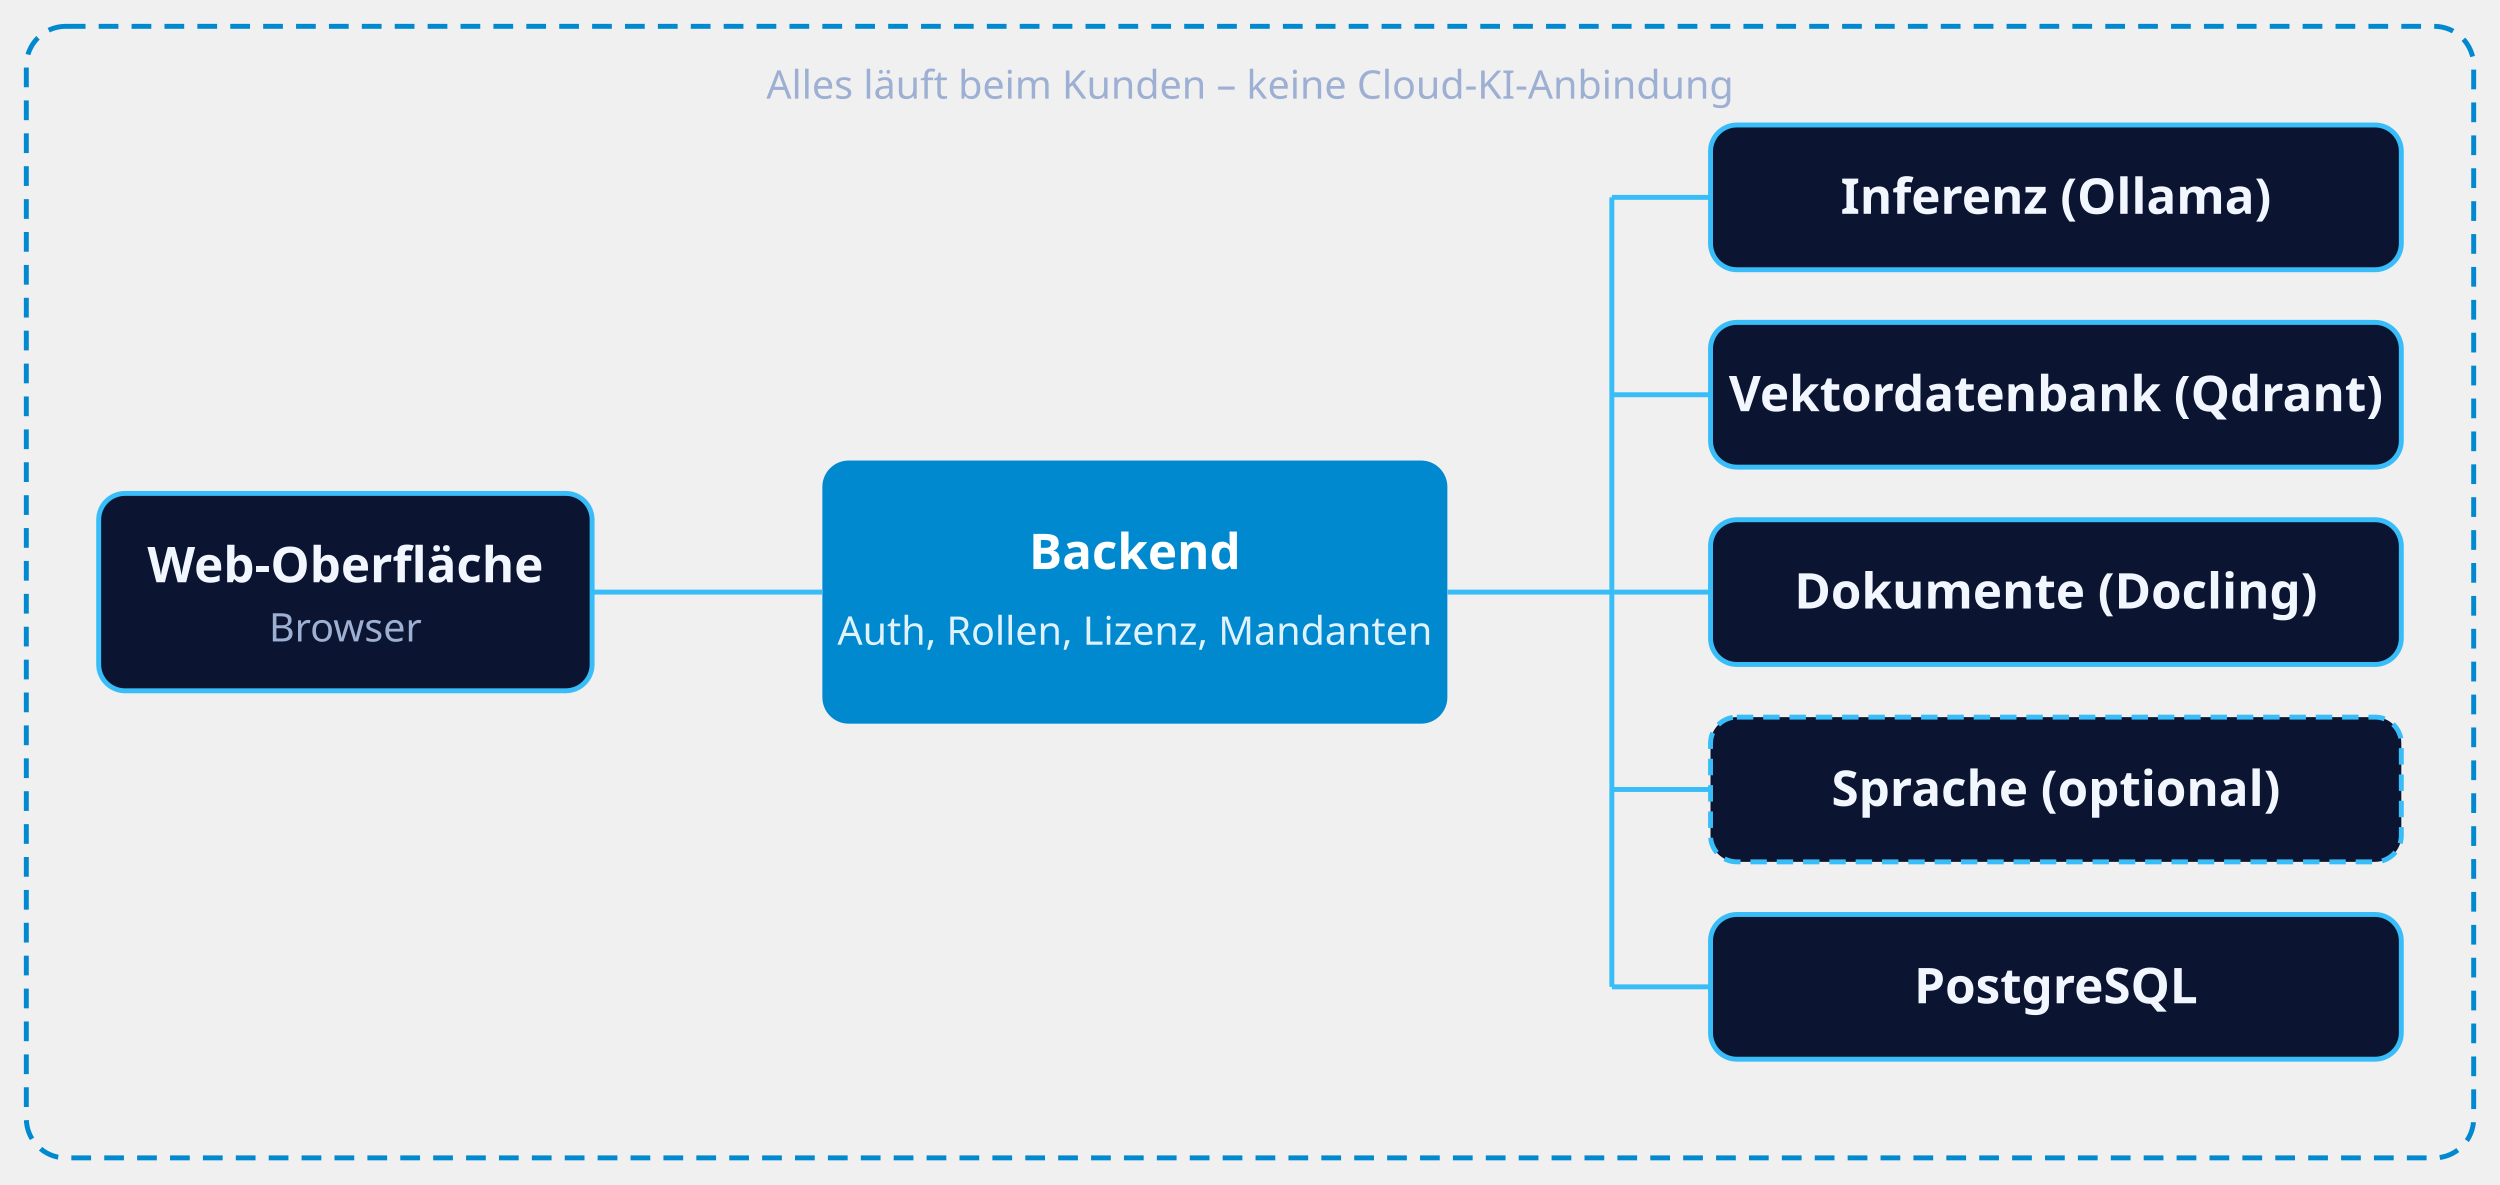
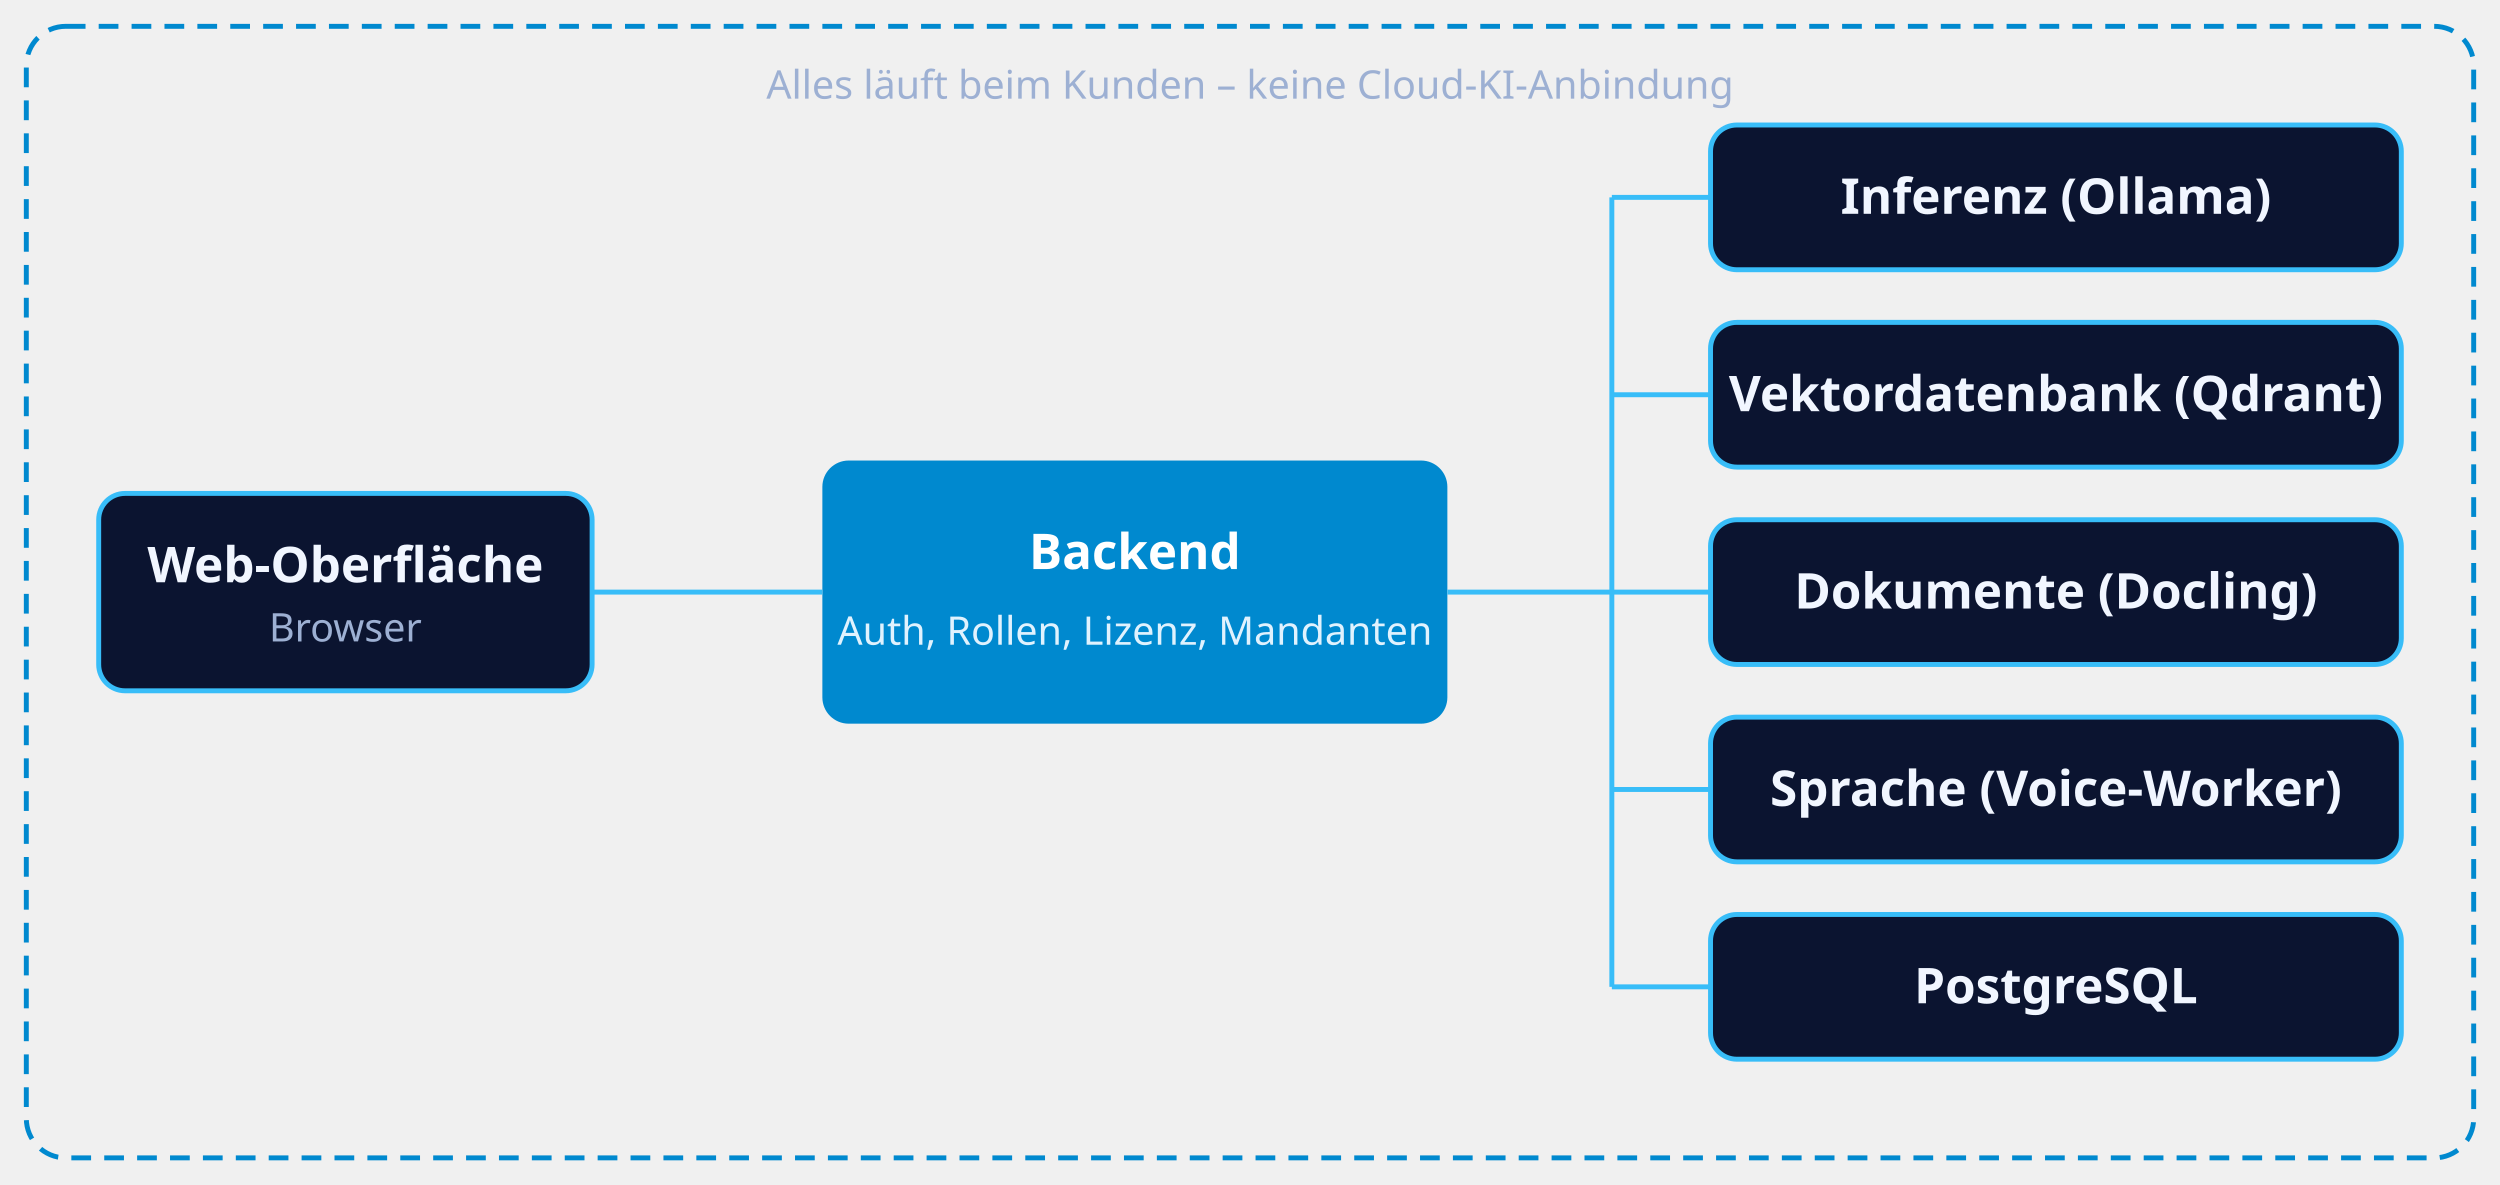
<svg xmlns="http://www.w3.org/2000/svg" viewBox="0 0 760 360" role="img" aria-labelledby="t d">
  <style>
    .box { fill: #0b1430; stroke: #38bdf8; stroke-width: 1.5; }
    .main { fill: #0089cf; }
    .t { font: 600 15px system-ui, sans-serif; fill: #f1f6ff; text-anchor: middle; }
    .w { font: 600 15px system-ui, sans-serif; fill: #fff; text-anchor: middle; }
    .s { font: 12px system-ui, sans-serif; fill: #9db0d3; text-anchor: middle; }
    .l { stroke: #38bdf8; stroke-width: 1.5; fill: none; }
    .out { fill: none; stroke: #0089cf; stroke-width: 1.5; stroke-dasharray: 6 4; }
  </style>
  <rect class="out" x="8" y="8" width="744" height="344" rx="12" />
  <text class="s" x="380" y="30">Alles läuft beim Kunden – keine Cloud-KI-Anbindung</text>
  <rect class="box" x="30" y="150" width="150" height="60" rx="8" />
  <text class="t" x="105" y="177">Web-Oberfläche</text>
  <text class="s" x="105" y="195">Browser</text>
  <rect class="main" x="250" y="140" width="190" height="80" rx="8" />
  <text class="w" x="345" y="173">Backend</text>
  <text class="s" x="345" y="196" style="fill:#e0f2fe">Auth, Rollen, Lizenz, Mandanten</text>
  <path class="l" d="M180 180H250" />
  <path class="l" d="M440 180H490M490 60V300M490 60H520M490 120H520M490 180H520M490 240H520M490 300H520" />
  <rect class="box" x="520" y="38" width="210" height="44" rx="8" />
  <text class="t" x="625" y="65">Inferenz (Ollama)</text>
  <rect class="box" x="520" y="98" width="210" height="44" rx="8" />
  <text class="t" x="625" y="125">Vektordatenbank (Qdrant)</text>
  <rect class="box" x="520" y="158" width="210" height="44" rx="8" />
  <text class="t" x="625" y="185">Dokumente (Docling)</text>
-   <rect class="box" x="520" y="218" width="210" height="44" rx="8" style="stroke-dasharray:5 3" />
-   <text class="t" x="625" y="245">Sprache (optional)</text>
+   <rect class="box" x="520" y="218" width="210" height="44" rx="8" />
+   <text class="t" x="625" y="245">Sprache (Voice-Worker)</text>
  <rect class="box" x="520" y="278" width="210" height="44" rx="8" />
  <text class="t" x="625" y="305">PostgreSQL</text>
</svg>
